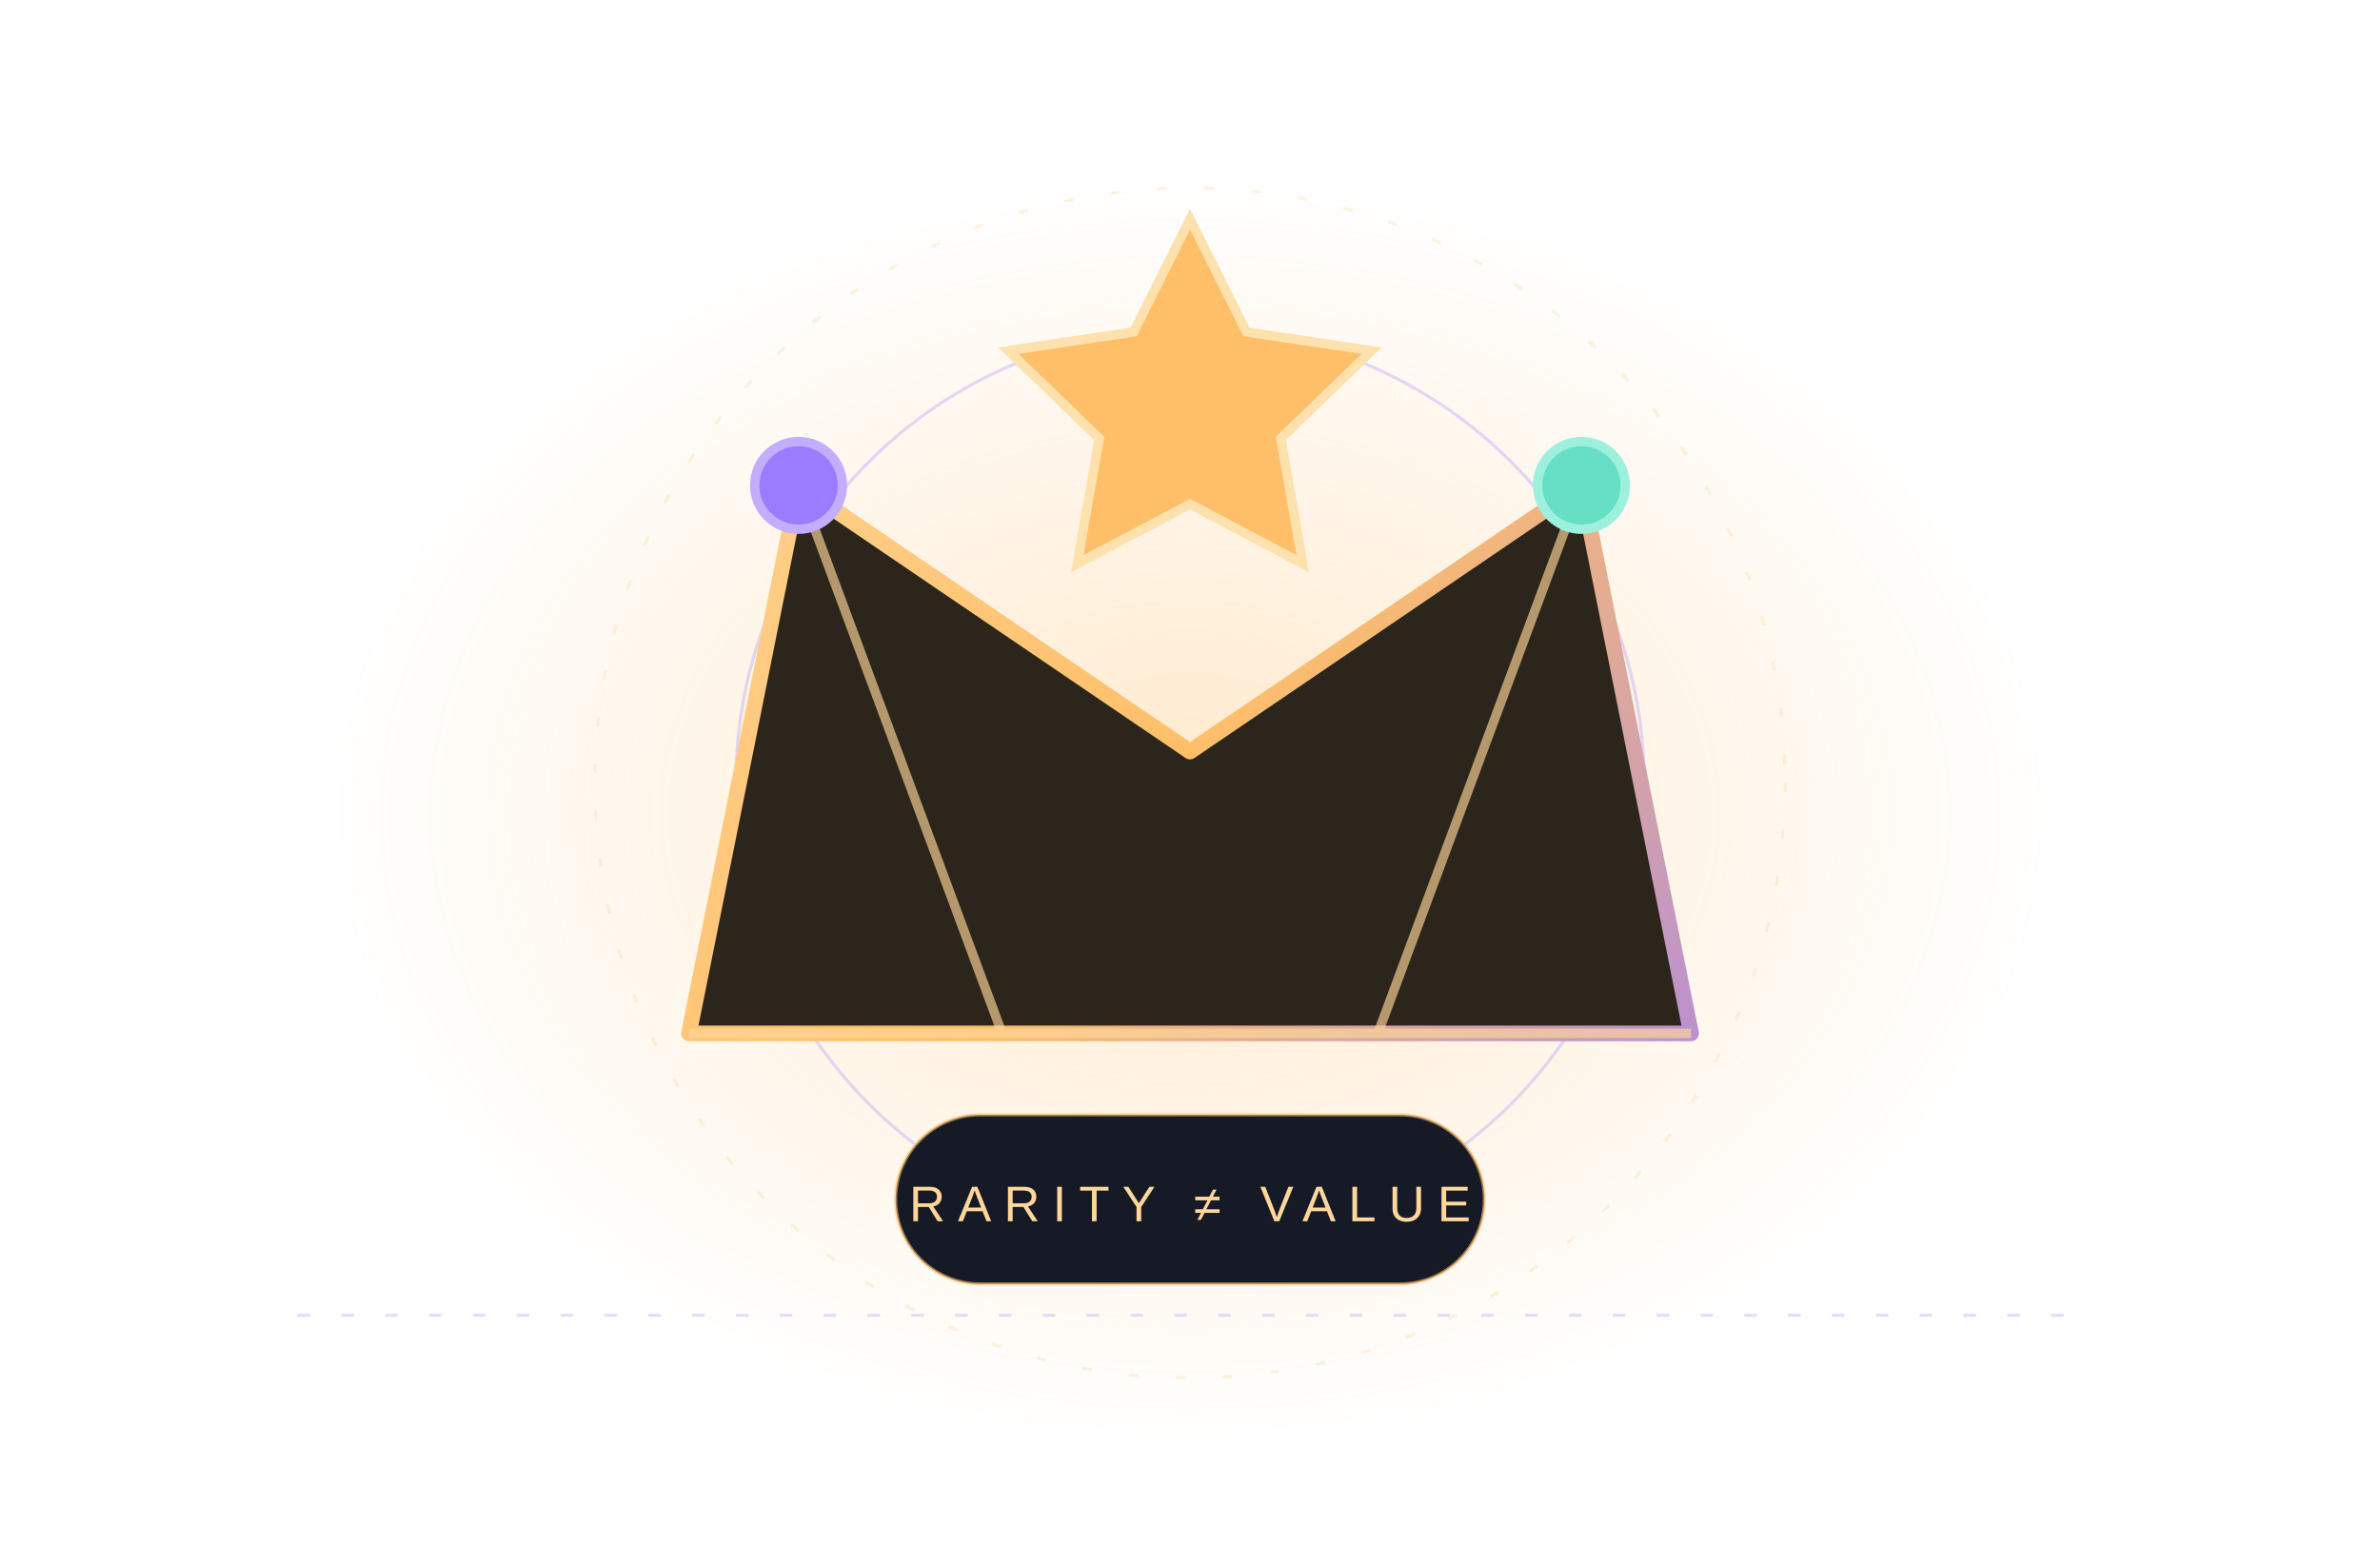
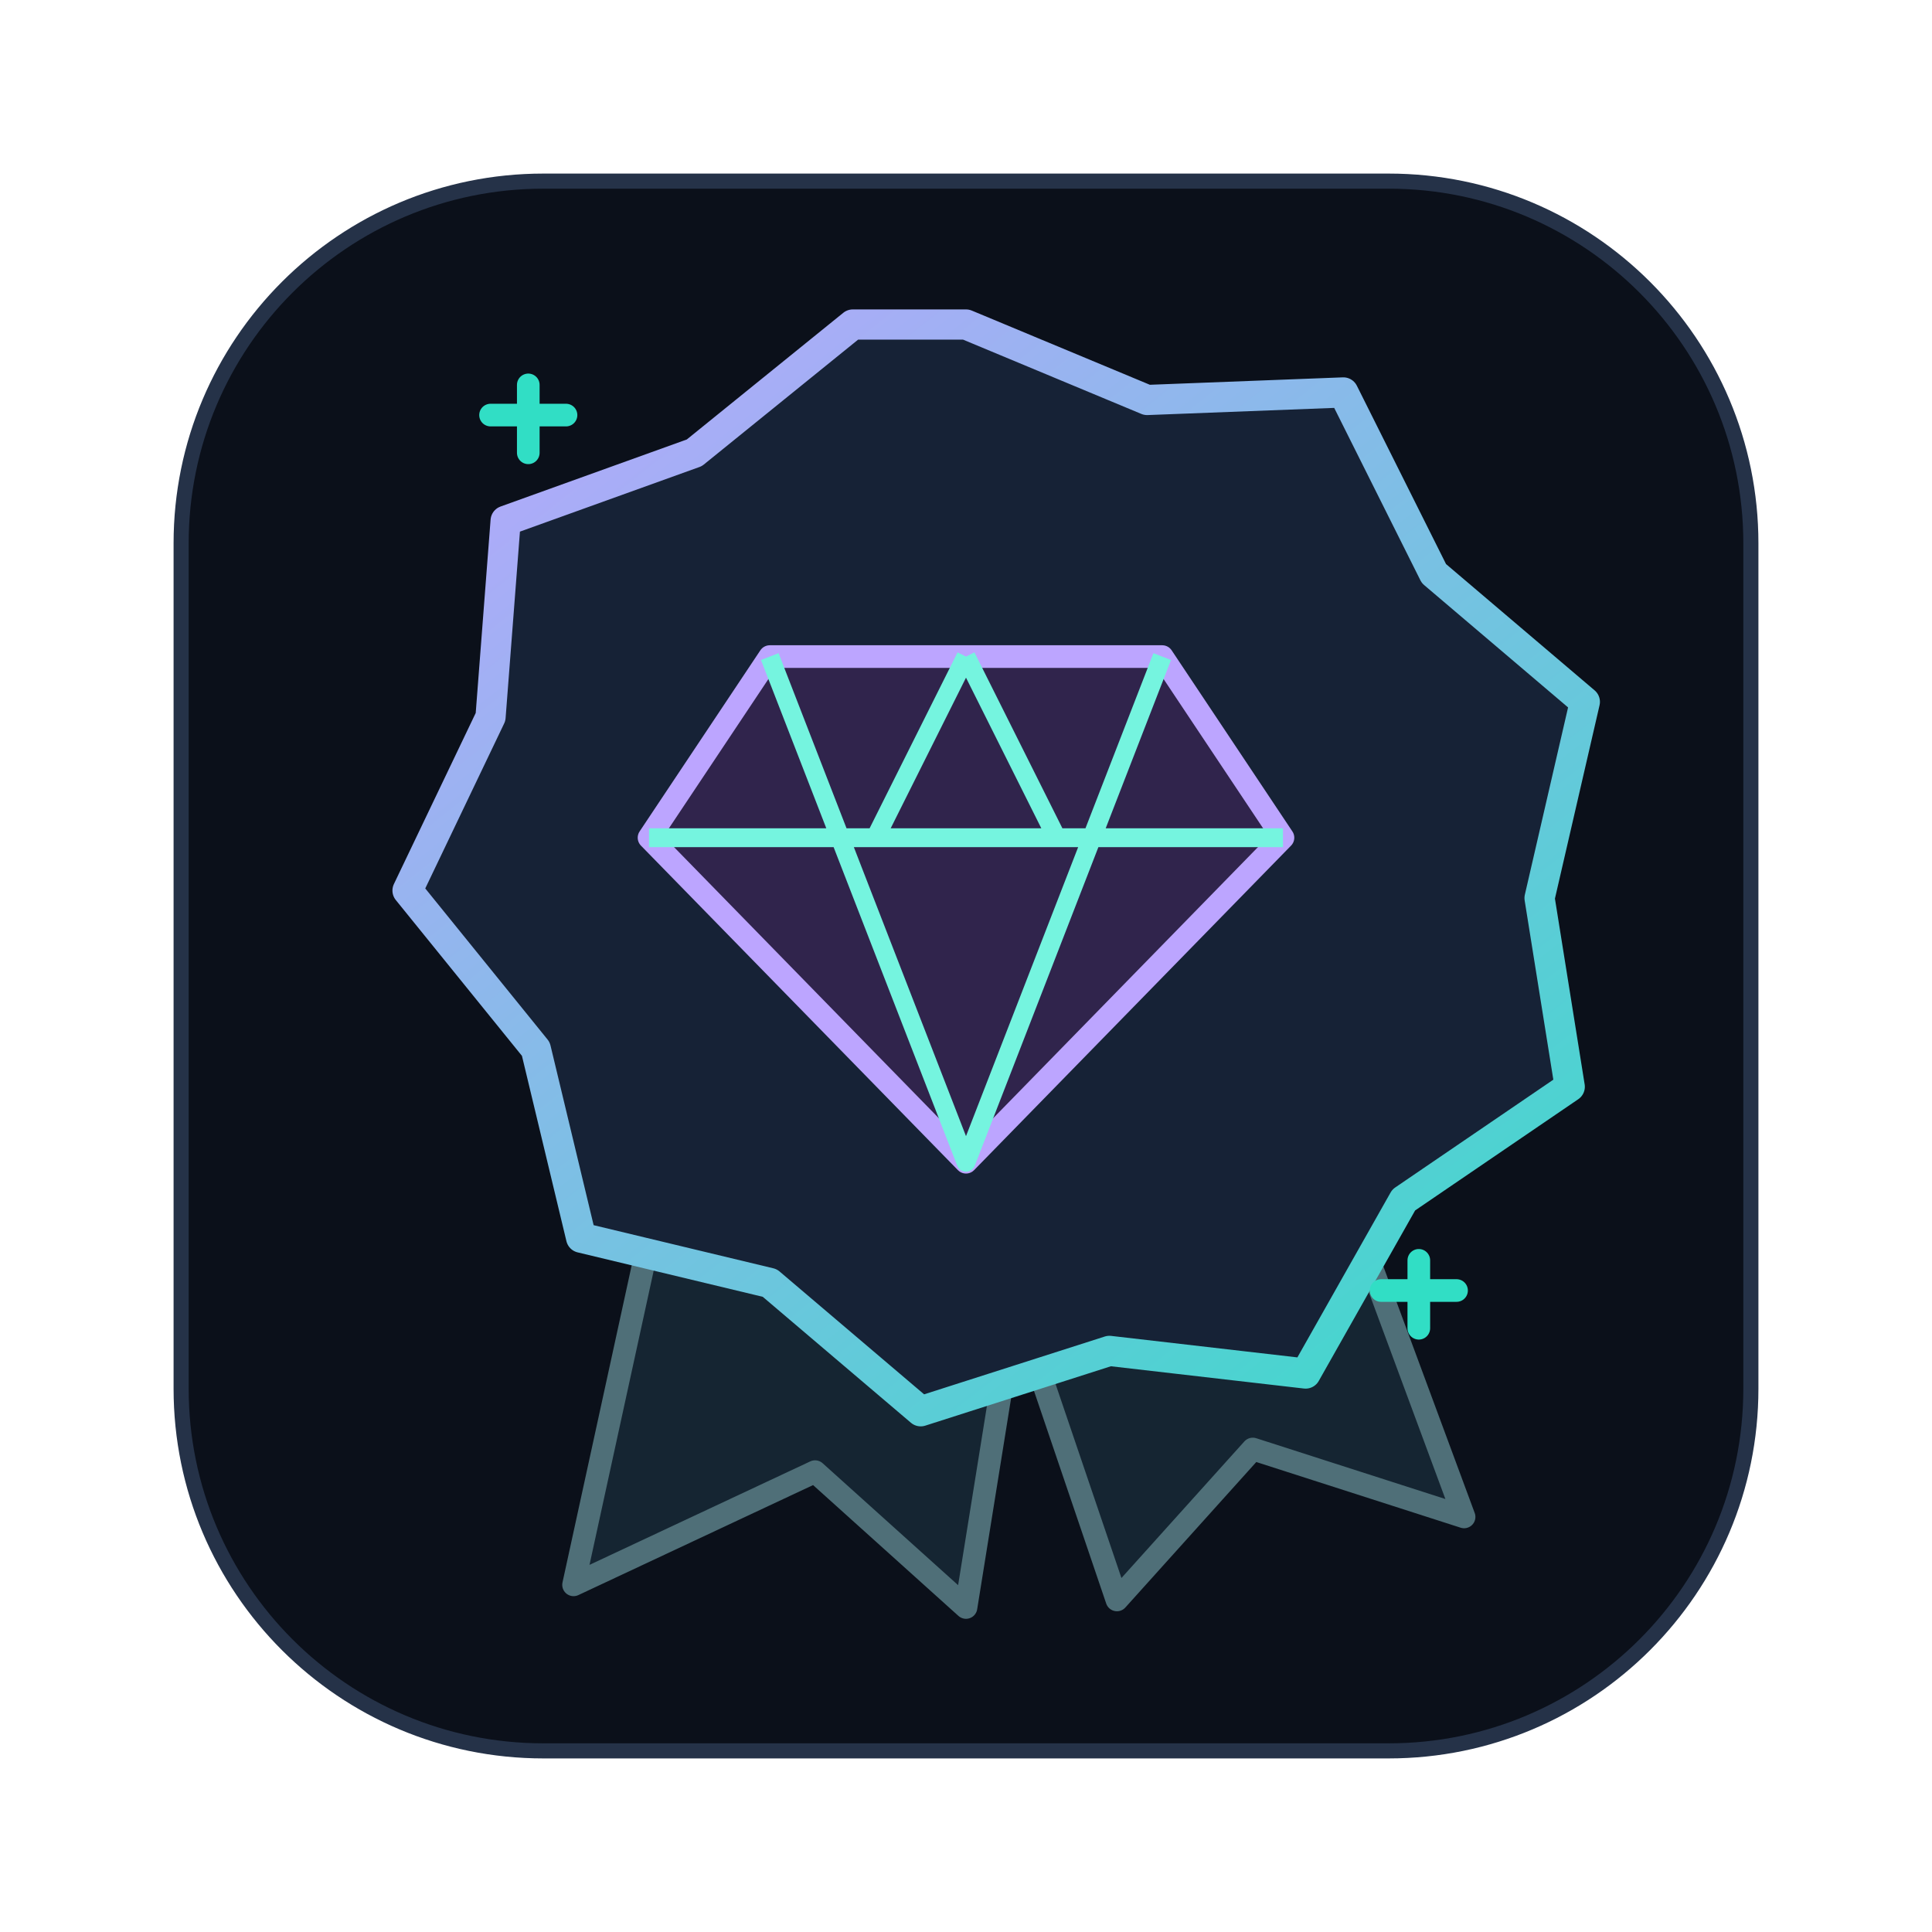
- <svg xmlns="http://www.w3.org/2000/svg" viewBox="0 0 760 500" fill="none">
+ <svg xmlns="http://www.w3.org/2000/svg" viewBox="0 0 256 256" fill="none" role="img" aria-labelledby="pv-rarity-title pv-rarity-desc">
  <defs>
-     <linearGradient id="cr" x1="180" y1="90" x2="590" y2="410" gradientUnits="userSpaceOnUse">
-       <stop stop-color="#FFD79A" />
-       <stop offset=".48" stop-color="#FFBF69" />
-       <stop offset="1" stop-color="#9B7BFF" />
+     <linearGradient id="pv-rarity-line" x1="61" y1="40" x2="197" y2="212" gradientUnits="userSpaceOnUse">
+       <stop stop-color="#bca5ff" />
+       <stop offset="1" stop-color="#31dec5" />
    </linearGradient>
-     <radialGradient id="halo">
-       <stop stop-color="#FFBF69" stop-opacity=".34" />
-       <stop offset="1" stop-color="#FFBF69" stop-opacity="0" />
-     </radialGradient>
  </defs>
-   <ellipse cx="380" cy="260" rx="280" ry="205" fill="url(#halo)" />
-   <circle cx="380" cy="250" r="190" stroke="#FFBF69" stroke-opacity=".2" stroke-dasharray="3 12" />
-   <circle cx="380" cy="250" r="145" stroke="#9B7BFF" stroke-opacity=".28" />
-   <path d="m220 330 35-175 125 85 125-85 35 175H220Z" fill="#2B251B" stroke="url(#cr)" stroke-width="5" stroke-linejoin="round" />
-   <path d="m255 155 65 175m185-175-65 175M220 330h320" stroke="#FFD79A" stroke-opacity=".65" stroke-width="3" />
-   <path d="m380 70 18 36 40 6-29 28 7 40-36-19-36 19 7-40-29-28 40-6 18-36Z" fill="#FFBF69" stroke="#FFE1AE" stroke-width="3" />
-   <circle cx="255" cy="155" r="14" fill="#9B7BFF" stroke="#C3ADFF" stroke-width="3" />
-   <circle cx="505" cy="155" r="14" fill="#66DFC4" stroke="#9DF0DE" stroke-width="3" />
-   <rect x="286" y="356" width="188" height="54" rx="27" fill="#161A27" stroke="#FFBF69" stroke-opacity=".6" />
-   <text x="380" y="390" fill="#FFD79A" font-family="Arial,sans-serif" font-size="16" text-anchor="middle" letter-spacing="4">RARITY ≠ VALUE</text>
-   <path d="M95 420h570" stroke="#9B7BFF" stroke-opacity=".25" stroke-dasharray="4 10" />
+   <rect x="24" y="24" width="208" height="208" rx="48" fill="#0b101a" stroke="#253248" stroke-width="2" />
+   <path d="m88 155-12 55 32-15 20 18 9-56m-7 2 18 53 18-20 28 9-20-54" fill="#152532" stroke="#4f6f78" stroke-width="3" stroke-linejoin="round" />
+   <path d="m128 43 24 10 26-1 12 24 20 17-6 26 4 25-22 15-13 23-26-3-25 8-20-17-25-6-6-25-17-21 11-23 2-26 25-9 21-17Z" fill="#162236" stroke="url(#pv-rarity-line)" stroke-width="4" stroke-linejoin="round" />
+   <path d="m102 87 52 0 16 24-42 43-42-43 16-24Z" fill="#30244c" stroke="#bca5ff" stroke-width="3" stroke-linejoin="round" />
+   <path d="m102 87 26 67 26-67m-68 24h84m-42-24-12 24m12-24 12 24" stroke="#75f4df" stroke-width="2.5" stroke-linejoin="round" />
+   <path d="M70 60v-9m-5 4h10m113 121v-9m-5 4h10" stroke="#31dec5" stroke-width="3" stroke-linecap="round" />
</svg>
